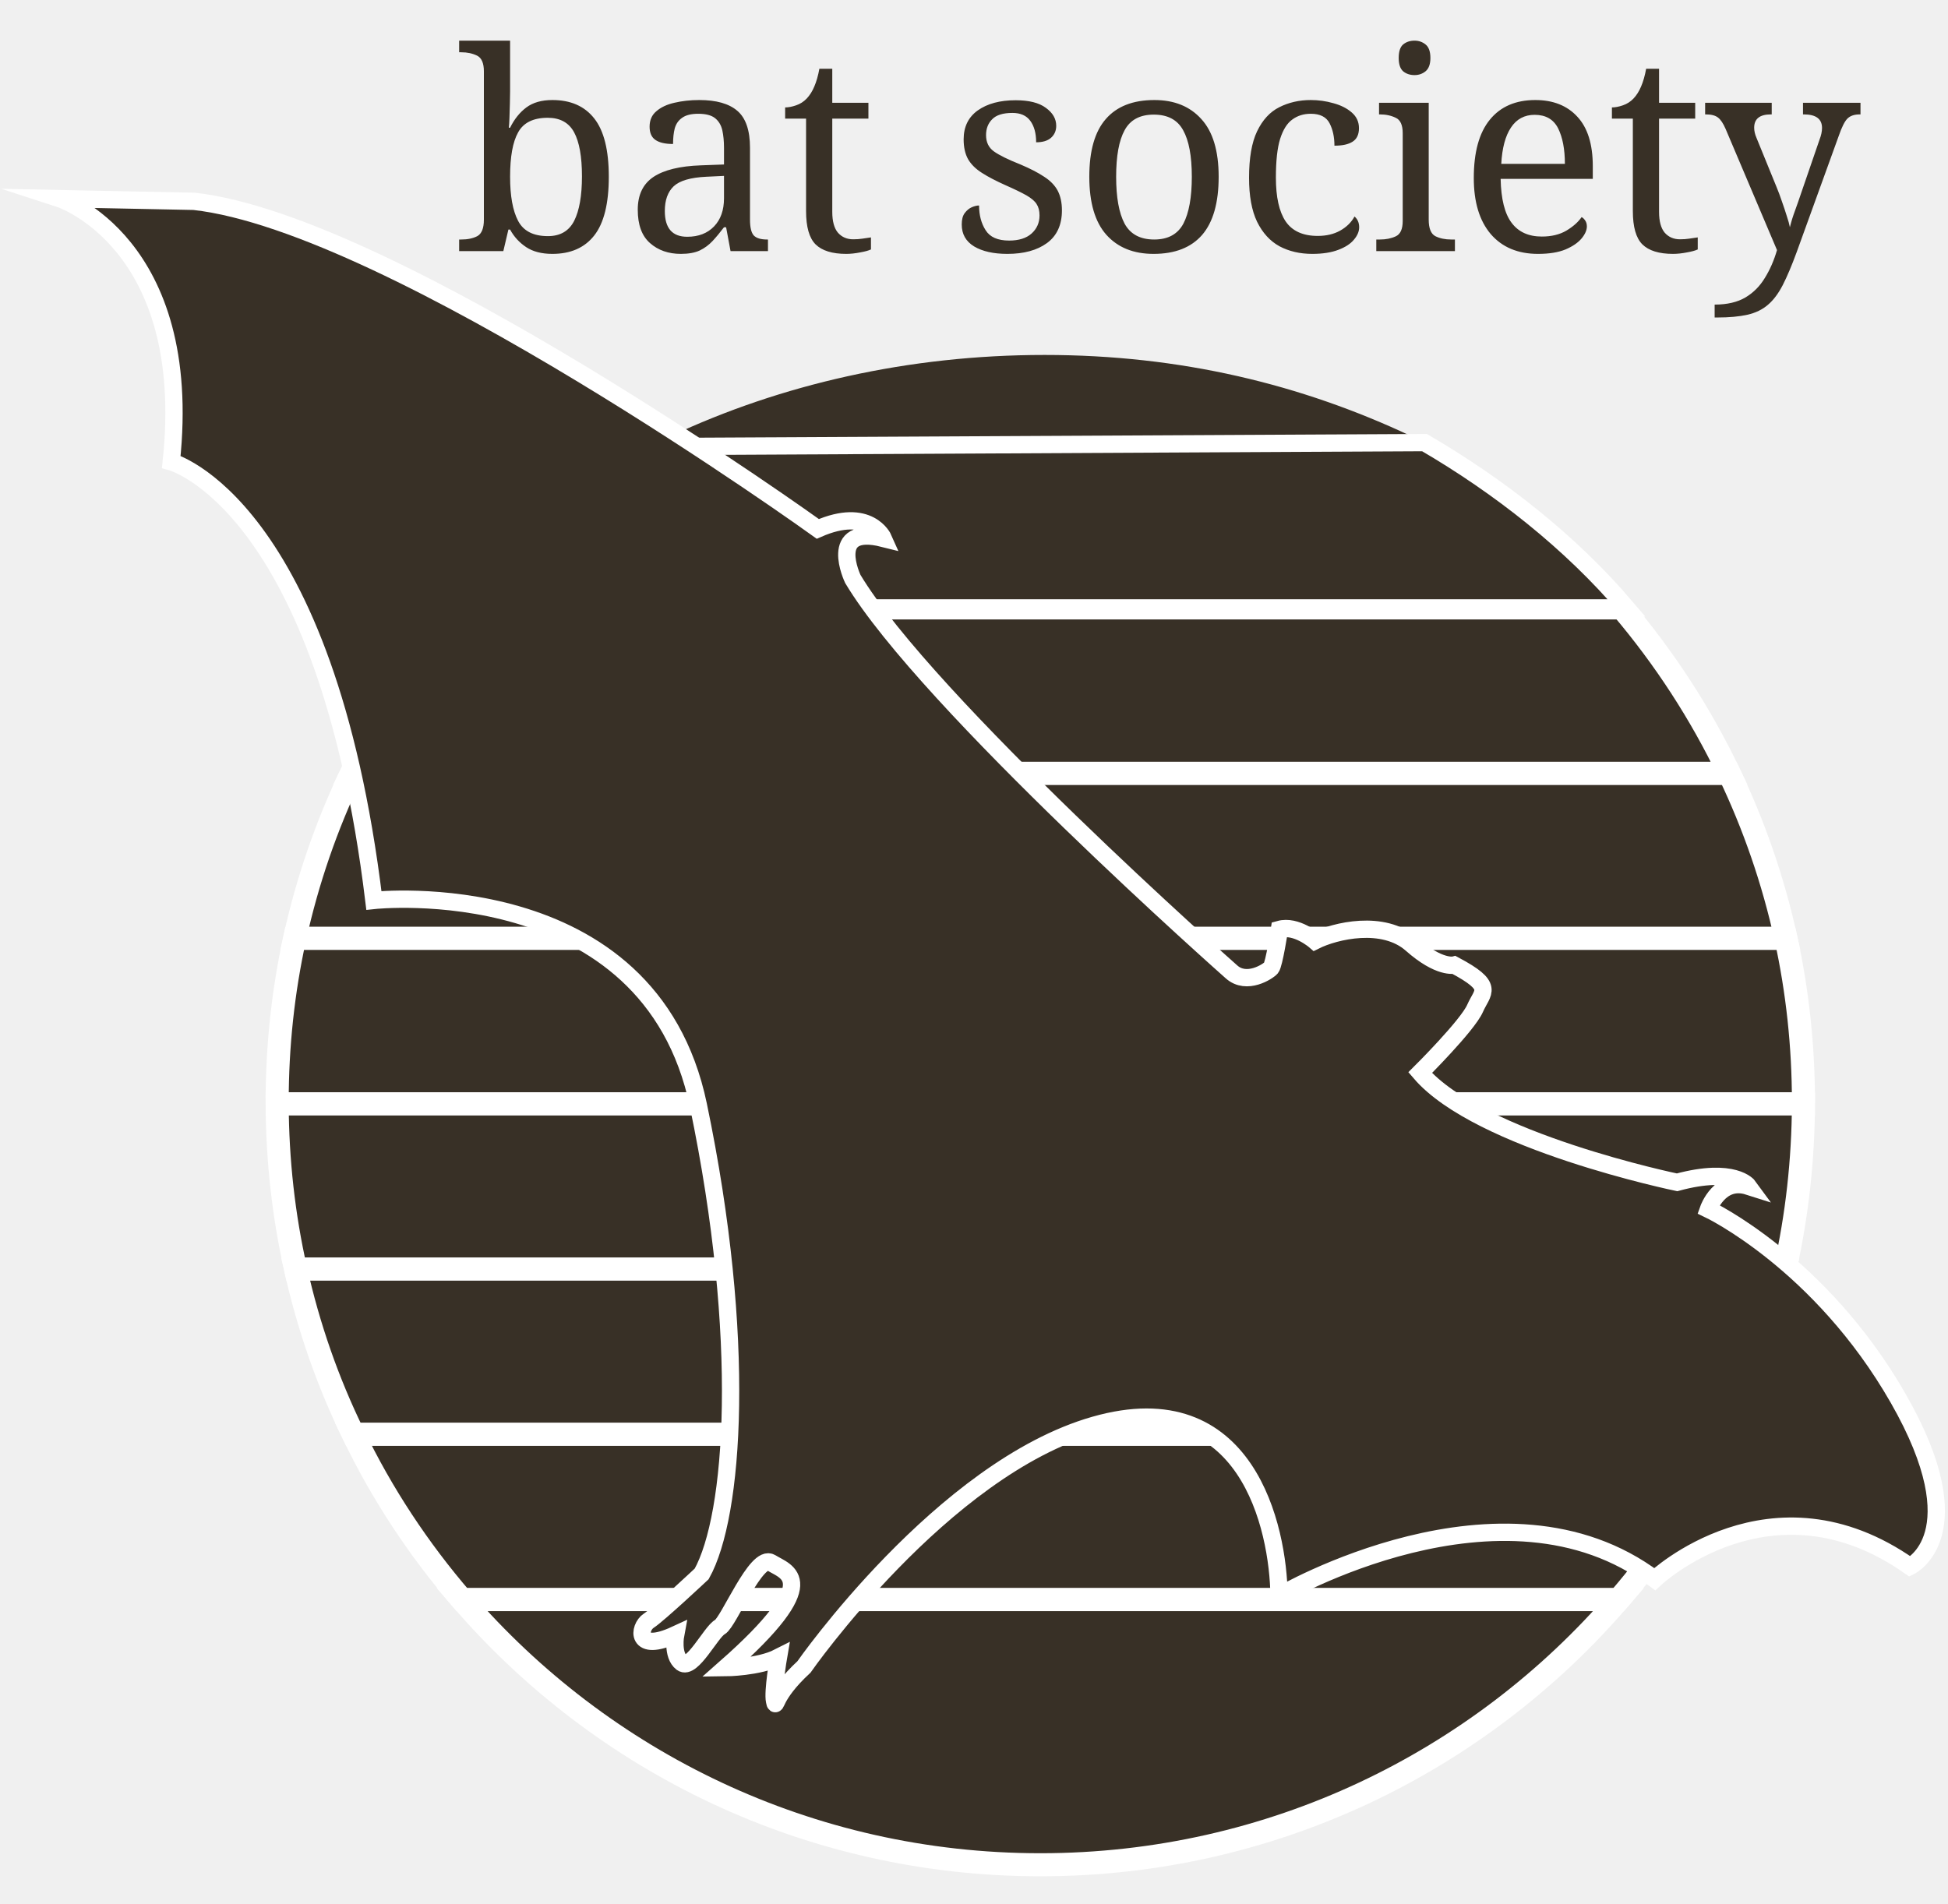
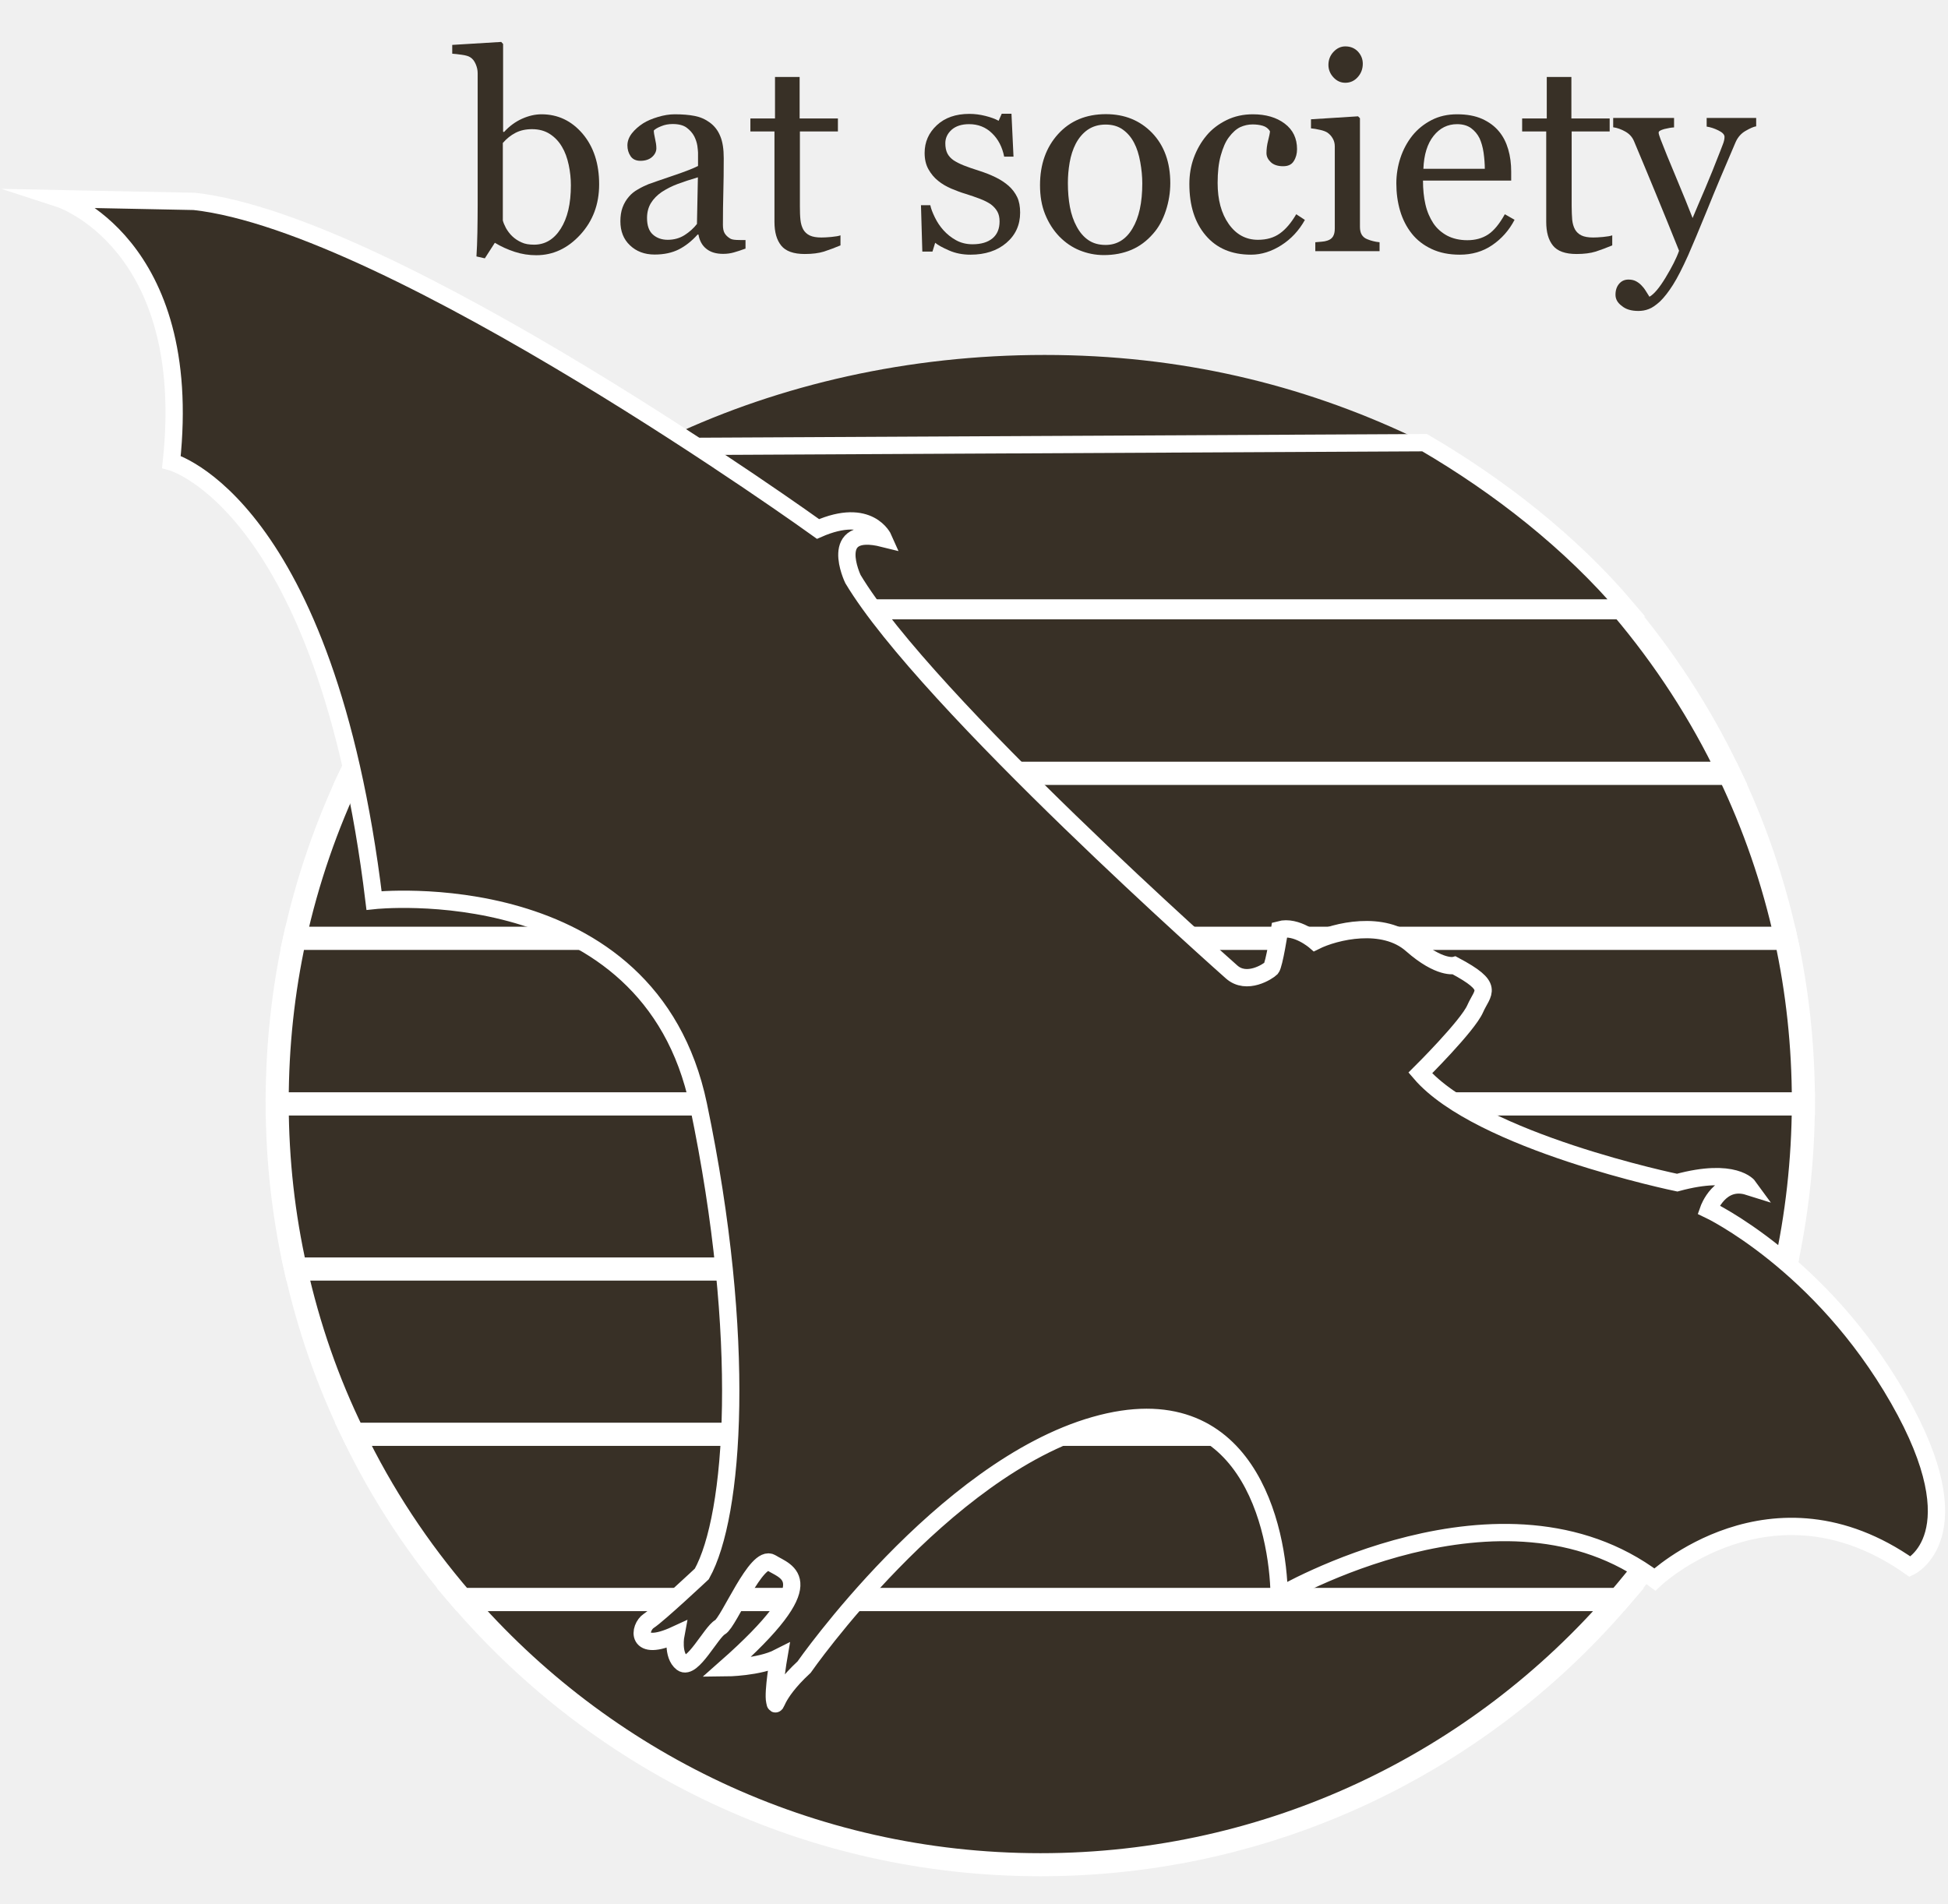
- <svg xmlns="http://www.w3.org/2000/svg" version="1.1" id="Layer_1" x="0px" y="0px" width="144px" height="140.74px" viewBox="0 0 144 140.74" enable-background="new 0 0 144 140.74" xml:space="preserve">
+ <svg xmlns="http://www.w3.org/2000/svg" version="1.1" id="Layer_1" x="0px" y="0px" width="144px" height="140.74px" viewBox="0 0 144 140.74" style="enable-background:new 0 0 144 140.74;" xml:space="preserve">
+   <style type="text/css">
+ 
+ 	.st0{enable-background:new    ;}
+ 	.st1{fill:#383026;stroke:#FFFFFF;stroke-width:1.279;stroke-miterlimit:10;}
+ 	.st2{fill:#383026;stroke:#FFFFFF;stroke-width:1.705;stroke-miterlimit:10;}
+ 	.st3{fill:#383026;stroke:#383026;stroke-width:1.473;stroke-miterlimit:10;}
+ 	.st4{fill:#383026;}
+ 
+ </style>
  <g>
-     <text transform="matrix(1 0 0 1 33.5664 18.5679)" fill="#383026" font-family="'Georgia'" font-size="20.461">bat society</text>
+     <g class="st0">
+       <path class="st4" d="M44.29,13.63c0,1.48-0.47,2.72-1.4,3.73s-2.01,1.51-3.25,1.51c-0.54,0-1.07-0.08-1.59-0.25    c-0.52-0.17-1.01-0.39-1.47-0.67l-0.74,1.15l-0.62-0.14c0.03-0.49,0.06-1.09,0.07-1.78c0.01-0.69,0.02-1.36,0.02-2.01V5.41    c0-0.23-0.05-0.45-0.15-0.68c-0.1-0.23-0.23-0.39-0.39-0.49c-0.13-0.09-0.34-0.15-0.63-0.19c-0.3-0.04-0.53-0.07-0.71-0.08V3.32    l3.62-0.22l0.14,0.15v6.49l0.07,0.02C37.65,9.33,38.1,9,38.59,8.78c0.49-0.22,0.97-0.33,1.44-0.33c1.21,0,2.22,0.48,3.04,1.44    C43.88,10.85,44.29,12.09,44.29,13.63z M42.2,13.7c0-0.49-0.05-1-0.16-1.51s-0.27-0.96-0.5-1.34c-0.23-0.39-0.52-0.7-0.89-0.94    c-0.37-0.24-0.81-0.36-1.32-0.36c-0.47,0-0.87,0.09-1.22,0.27c-0.35,0.18-0.66,0.43-0.94,0.75v5.73c0.04,0.16,0.12,0.35,0.23,0.56    c0.12,0.21,0.27,0.42,0.47,0.61c0.2,0.19,0.43,0.34,0.68,0.45c0.25,0.12,0.56,0.17,0.93,0.17c0.81,0,1.47-0.39,1.97-1.18    S42.2,15.07,42.2,13.7z" />
+       <path class="st4" d="M55.08,18.39c-0.31,0.11-0.59,0.21-0.82,0.27c-0.24,0.07-0.5,0.11-0.8,0.11c-0.52,0-0.93-0.12-1.24-0.37    c-0.31-0.24-0.51-0.6-0.59-1.06h-0.06c-0.43,0.48-0.9,0.85-1.39,1.1c-0.5,0.25-1.09,0.38-1.79,0.38c-0.74,0-1.35-0.23-1.82-0.68    c-0.48-0.45-0.71-1.05-0.71-1.78c0-0.38,0.05-0.72,0.16-1.02c0.11-0.3,0.27-0.57,0.48-0.81c0.17-0.2,0.39-0.38,0.66-0.53    c0.27-0.16,0.53-0.28,0.77-0.38c0.3-0.11,0.91-0.32,1.82-0.63c0.92-0.31,1.53-0.55,1.85-0.72v-0.99c0-0.09-0.02-0.25-0.05-0.5    c-0.04-0.25-0.12-0.48-0.23-0.7c-0.13-0.25-0.32-0.46-0.56-0.64c-0.24-0.18-0.59-0.27-1.03-0.27c-0.31,0-0.59,0.05-0.85,0.16    c-0.26,0.1-0.45,0.21-0.55,0.32c0,0.13,0.03,0.33,0.09,0.59s0.1,0.5,0.1,0.72c0,0.23-0.1,0.45-0.31,0.64s-0.5,0.29-0.87,0.29    c-0.33,0-0.58-0.12-0.73-0.35c-0.16-0.24-0.23-0.5-0.23-0.79c0-0.31,0.11-0.6,0.32-0.88c0.22-0.28,0.5-0.53,0.84-0.75    c0.3-0.19,0.66-0.34,1.09-0.47s0.84-0.2,1.25-0.2c0.56,0,1.05,0.04,1.46,0.12c0.42,0.08,0.79,0.24,1.13,0.49    c0.34,0.25,0.6,0.58,0.77,1c0.18,0.42,0.26,0.97,0.26,1.63c0,0.95-0.01,1.8-0.03,2.53c-0.02,0.74-0.03,1.54-0.03,2.41    c0,0.26,0.04,0.47,0.13,0.62s0.23,0.28,0.41,0.39c0.1,0.06,0.26,0.09,0.47,0.1s0.44,0.01,0.66,0.01V18.39z M51.59,13.11    c-0.57,0.17-1.06,0.33-1.49,0.49s-0.82,0.36-1.19,0.6c-0.33,0.23-0.6,0.5-0.79,0.81c-0.19,0.31-0.29,0.68-0.29,1.11    c0,0.55,0.14,0.96,0.43,1.22c0.29,0.26,0.66,0.39,1.1,0.39c0.47,0,0.89-0.12,1.25-0.35c0.36-0.23,0.66-0.5,0.91-0.82L51.59,13.11z    " />
+       <path class="st4" d="M62.14,18.14c-0.43,0.18-0.84,0.33-1.23,0.46c-0.39,0.12-0.86,0.18-1.42,0.18c-0.83,0-1.41-0.21-1.74-0.62    c-0.34-0.42-0.5-1-0.5-1.76V9.72h-1.78V8.76h1.82V5.69h1.82v3.07h2.83v0.96h-2.81v5.5c0,0.41,0.01,0.76,0.04,1.03    c0.03,0.28,0.1,0.52,0.21,0.72c0.11,0.19,0.27,0.34,0.48,0.44c0.21,0.1,0.5,0.15,0.86,0.15c0.17,0,0.41-0.01,0.73-0.04    c0.32-0.03,0.55-0.07,0.68-0.12V18.14z" />
+       <path class="st4" d="M74.56,13.74c0.27,0.24,0.48,0.52,0.63,0.83c0.15,0.31,0.22,0.7,0.22,1.15c0,0.91-0.34,1.66-1.02,2.24    s-1.57,0.87-2.65,0.87c-0.57,0-1.1-0.1-1.58-0.31s-0.83-0.4-1.03-0.57l-0.2,0.65h-0.75l-0.1-3.43h0.69    c0.05,0.26,0.17,0.56,0.34,0.91s0.38,0.66,0.63,0.94c0.26,0.29,0.57,0.54,0.93,0.74c0.36,0.2,0.77,0.3,1.22,0.3    c0.64,0,1.13-0.15,1.48-0.44c0.35-0.29,0.52-0.71,0.52-1.25c0-0.28-0.05-0.52-0.16-0.72c-0.11-0.2-0.27-0.38-0.48-0.54    c-0.22-0.15-0.49-0.29-0.81-0.41c-0.32-0.12-0.68-0.25-1.07-0.37c-0.31-0.09-0.66-0.22-1.04-0.38s-0.71-0.36-0.98-0.58    c-0.29-0.23-0.53-0.52-0.72-0.86c-0.19-0.34-0.28-0.74-0.28-1.2c0-0.81,0.3-1.49,0.9-2.05c0.6-0.56,1.4-0.84,2.41-0.84    c0.39,0,0.78,0.05,1.18,0.15c0.4,0.1,0.73,0.22,0.98,0.36l0.23-0.52h0.72l0.15,3.17h-0.69c-0.14-0.71-0.44-1.29-0.9-1.73    c-0.46-0.45-1.03-0.67-1.69-0.67c-0.55,0-0.98,0.14-1.29,0.41c-0.31,0.28-0.47,0.61-0.47,1c0,0.3,0.05,0.55,0.15,0.75    c0.1,0.2,0.26,0.37,0.46,0.51c0.2,0.13,0.45,0.26,0.75,0.38c0.3,0.12,0.68,0.25,1.12,0.39c0.44,0.14,0.85,0.3,1.24,0.49    S74.31,13.52,74.56,13.74z" />
+       <path class="st4" d="M86.51,13.54c0,0.69-0.11,1.37-0.33,2.04c-0.22,0.67-0.53,1.24-0.94,1.7c-0.46,0.53-0.99,0.93-1.6,1.19    c-0.61,0.26-1.29,0.39-2.04,0.39c-0.63,0-1.22-0.12-1.79-0.35s-1.07-0.58-1.51-1.03c-0.43-0.45-0.78-0.99-1.04-1.63    c-0.26-0.64-0.38-1.36-0.38-2.16c0-1.54,0.45-2.8,1.34-3.78s2.07-1.47,3.53-1.47c1.38,0,2.52,0.46,3.42,1.39    C86.06,10.76,86.51,12,86.51,13.54z M84.44,13.56c0-0.5-0.05-1.03-0.15-1.58c-0.1-0.56-0.25-1.03-0.45-1.41    c-0.21-0.41-0.49-0.74-0.84-0.99c-0.35-0.25-0.77-0.37-1.27-0.37c-0.51,0-0.95,0.13-1.32,0.38c-0.36,0.25-0.66,0.6-0.89,1.04    c-0.21,0.41-0.36,0.87-0.45,1.39c-0.09,0.52-0.13,1.02-0.13,1.51c0,0.64,0.05,1.23,0.15,1.77s0.27,1.03,0.5,1.45    c0.23,0.43,0.51,0.76,0.86,1s0.77,0.36,1.28,0.36c0.83,0,1.5-0.4,1.98-1.21C84.2,16.09,84.44,14.98,84.44,13.56z" />
+       <path class="st4" d="M92.48,18.83c-1.43,0-2.54-0.47-3.35-1.42c-0.81-0.95-1.21-2.21-1.21-3.81c0-0.69,0.11-1.34,0.33-1.94    c0.22-0.6,0.53-1.15,0.94-1.64c0.39-0.47,0.89-0.85,1.48-1.14c0.59-0.29,1.24-0.43,1.94-0.43c0.97,0,1.75,0.23,2.36,0.69    s0.91,1.09,0.91,1.89c0,0.33-0.08,0.63-0.24,0.88c-0.16,0.26-0.42,0.38-0.79,0.38c-0.39,0-0.7-0.1-0.91-0.3s-0.32-0.42-0.32-0.67    c0-0.3,0.04-0.61,0.12-0.92s0.13-0.55,0.14-0.69c-0.12-0.21-0.3-0.34-0.53-0.41s-0.49-0.1-0.76-0.1c-0.32,0-0.62,0.07-0.91,0.2    c-0.29,0.14-0.57,0.39-0.84,0.75c-0.25,0.33-0.44,0.78-0.6,1.35s-0.23,1.24-0.23,2.03c0,1.24,0.27,2.25,0.82,3.03    c0.55,0.78,1.27,1.17,2.16,1.17c0.65,0,1.19-0.16,1.62-0.47c0.44-0.31,0.84-0.79,1.21-1.42l0.64,0.42    c-0.44,0.79-1.02,1.41-1.74,1.87S93.25,18.83,92.48,18.83z" />
+       <path class="st4" d="M101.99,18.57h-4.76v-0.66c0.15-0.01,0.31-0.03,0.47-0.04c0.16-0.01,0.3-0.04,0.42-0.08    c0.19-0.06,0.33-0.16,0.42-0.31c0.09-0.15,0.13-0.34,0.13-0.58v-6.08c0-0.21-0.05-0.41-0.15-0.58c-0.1-0.18-0.23-0.32-0.4-0.44    c-0.13-0.08-0.31-0.15-0.55-0.2c-0.24-0.06-0.46-0.09-0.66-0.11V8.82l3.48-0.22l0.14,0.14v8.03c0,0.23,0.04,0.43,0.13,0.58    s0.23,0.27,0.42,0.34c0.15,0.06,0.29,0.11,0.43,0.14c0.14,0.04,0.29,0.06,0.47,0.08V18.57z M100.74,4.71    c0,0.38-0.12,0.71-0.37,0.99c-0.25,0.28-0.56,0.42-0.92,0.42c-0.34,0-0.63-0.13-0.88-0.4c-0.25-0.27-0.37-0.58-0.37-0.92    c0-0.37,0.12-0.69,0.37-0.96c0.25-0.27,0.54-0.41,0.88-0.41c0.38,0,0.69,0.13,0.93,0.38C100.62,4.07,100.74,4.37,100.74,4.71z" />
+       <path class="st4" d="M111.96,16.25c-0.41,0.79-0.97,1.41-1.66,1.88c-0.69,0.47-1.49,0.7-2.39,0.7c-0.79,0-1.49-0.14-2.08-0.42    c-0.6-0.28-1.09-0.66-1.47-1.14s-0.67-1.04-0.86-1.68c-0.19-0.64-0.28-1.32-0.28-2.03c0-0.64,0.1-1.27,0.3-1.88    s0.5-1.17,0.89-1.66c0.38-0.47,0.85-0.85,1.41-1.14c0.56-0.29,1.19-0.43,1.89-0.43c0.72,0,1.33,0.11,1.85,0.34    c0.51,0.23,0.93,0.54,1.25,0.93c0.31,0.37,0.53,0.81,0.68,1.32s0.22,1.06,0.22,1.65v0.66h-6.52c0,0.65,0.06,1.24,0.18,1.76    c0.12,0.53,0.32,0.99,0.58,1.39c0.26,0.39,0.6,0.69,1.02,0.92c0.42,0.22,0.92,0.34,1.5,0.34c0.59,0,1.1-0.14,1.53-0.42    c0.43-0.28,0.84-0.78,1.24-1.5L111.96,16.25z M109.76,12.49c0-0.37-0.03-0.77-0.09-1.2c-0.06-0.42-0.17-0.78-0.3-1.07    c-0.15-0.3-0.36-0.55-0.63-0.75c-0.27-0.19-0.61-0.29-1.03-0.29c-0.7,0-1.28,0.29-1.74,0.87s-0.71,1.39-0.75,2.43H109.76z" />
+       <path class="st4" d="M119.19,18.14c-0.43,0.18-0.84,0.33-1.23,0.46c-0.39,0.12-0.86,0.18-1.42,0.18c-0.83,0-1.41-0.21-1.74-0.62    c-0.34-0.42-0.5-1-0.5-1.76V9.72h-1.78V8.76h1.82V5.69h1.82v3.07h2.83v0.96h-2.81v5.5c0,0.41,0.02,0.76,0.04,1.03    c0.03,0.28,0.1,0.52,0.21,0.72c0.11,0.19,0.27,0.34,0.48,0.44c0.21,0.1,0.5,0.15,0.86,0.15c0.17,0,0.41-0.01,0.73-0.04    s0.55-0.07,0.68-0.12V18.14z" />
+       <path class="st4" d="M119.42,21.79c0-0.33,0.09-0.6,0.27-0.81c0.18-0.21,0.41-0.31,0.69-0.31c0.21,0,0.4,0.04,0.55,0.12    c0.15,0.08,0.29,0.18,0.41,0.31c0.1,0.1,0.21,0.23,0.32,0.41s0.2,0.31,0.27,0.43c0.33-0.18,0.73-0.65,1.19-1.41s0.8-1.42,1-1.99    c-0.63-1.58-1.21-2.99-1.72-4.23c-0.51-1.25-1.05-2.53-1.61-3.87c-0.13-0.31-0.34-0.54-0.64-0.71c-0.3-0.17-0.6-0.28-0.9-0.32    V8.72h4.5v0.7c-0.2,0.01-0.44,0.05-0.72,0.12c-0.28,0.08-0.42,0.16-0.42,0.26c0,0.04,0.01,0.11,0.04,0.2    c0.03,0.09,0.07,0.19,0.1,0.29c0.25,0.66,0.64,1.61,1.16,2.85s0.92,2.23,1.21,2.98c0.3-0.71,0.61-1.45,0.94-2.21    c0.32-0.76,0.69-1.66,1.09-2.7c0.05-0.13,0.11-0.3,0.2-0.52c0.09-0.22,0.13-0.41,0.13-0.57c0-0.17-0.15-0.33-0.46-0.48    c-0.3-0.15-0.59-0.24-0.86-0.28V8.72h3.66v0.62c-0.2,0.03-0.46,0.15-0.79,0.34s-0.57,0.47-0.73,0.83    c-0.79,1.84-1.5,3.51-2.11,5.03c-0.62,1.51-1.08,2.62-1.4,3.34c-0.42,0.93-0.79,1.66-1.12,2.18c-0.33,0.52-0.65,0.93-0.96,1.23    c-0.31,0.28-0.58,0.47-0.83,0.56c-0.25,0.1-0.51,0.14-0.77,0.14c-0.52,0-0.93-0.12-1.22-0.37    C119.57,22.39,119.42,22.11,119.42,21.79z" />
+     </g>
    <g>
-       <path fill="#383026" stroke="#FFFFFF" stroke-width="1.705" stroke-miterlimit="10" d="M127.703,106.039    c-2.144,4.435-4.857,8.53-8.049,12.23h-85.51c-3.186-3.7-5.899-7.796-8.03-12.23H127.703z" />
-       <path fill="#383026" stroke="#FFFFFF" stroke-width="1.705" stroke-miterlimit="10" d="M34.145,118.269h85.51    c-10.329,12.001-25.658,19.604-42.748,19.604C59.807,137.874,44.496,130.27,34.145,118.269z" />
-       <path fill="#383026" stroke="#FFFFFF" stroke-width="1.705" stroke-miterlimit="10" d="M133.314,81.606    c-0.017,4.195-0.478,8.289-1.363,12.228H21.852c-0.887-3.938-1.347-8.032-1.363-12.228H133.314z" />
-       <path fill="#383026" stroke="#FFFFFF" stroke-width="1.705" stroke-miterlimit="10" d="M131.951,93.833    c-0.958,4.277-2.388,8.373-4.248,12.205H26.115c-1.876-3.832-3.309-7.928-4.263-12.205H131.951z" />
-       <path fill="#383026" stroke="#FFFFFF" stroke-width="1.705" stroke-miterlimit="10" d="M132.02,69.381H21.784    c0.939-4.278,2.354-8.355,4.195-12.207h101.846C129.666,61.026,131.08,65.103,132.02,69.381z" />
-       <path fill="#383026" stroke="#FFFFFF" stroke-width="1.705" stroke-miterlimit="10" d="M127.824,57.174H25.979    c2.113-4.434,4.791-8.526,7.929-12.227h85.989C123.035,48.648,125.709,52.74,127.824,57.174z" />
-       <path fill="#383026" stroke="#383026" stroke-width="1.473" stroke-miterlimit="10" d="M104.021,32.919H49.875    C57.9,29.151,67.24,26.98,77.218,26.98C87.182,26.98,95.996,29.138,104.021,32.919z" />
-       <path fill="#383026" stroke="#FFFFFF" stroke-width="1.705" stroke-miterlimit="10" d="M133.314,81.47v0.136H20.489V81.47    c0-4.145,0.441-8.2,1.294-12.089H132.02C132.871,73.27,133.314,77.326,133.314,81.47z" />
-       <path fill="#383026" stroke="#FFFFFF" stroke-width="1.279" stroke-miterlimit="10" d="M120.241,44.947H33.567    c4.125-4.839,8.524-8.69,14.067-11.929l57.667-0.294C110.824,35.946,116.117,40.089,120.241,44.947z" />
+       <path class="st2" d="M127.7,106.04c-2.14,4.43-4.86,8.53-8.05,12.23H34.14c-3.19-3.7-5.9-7.79-8.03-12.23H127.7z" />
+       <path class="st2" d="M34.15,118.27h85.51c-10.33,12-25.66,19.6-42.75,19.6C59.81,137.87,44.5,130.27,34.15,118.27z" />
+       <path class="st2" d="M133.31,81.61c-0.02,4.19-0.48,8.29-1.36,12.23H21.85c-0.89-3.94-1.35-8.03-1.36-12.23H133.31z" />
+       <path class="st2" d="M131.95,93.83c-0.96,4.28-2.39,8.37-4.25,12.21H26.12c-1.88-3.83-3.31-7.93-4.26-12.21H131.95z" />
+       <path class="st2" d="M132.02,69.38H21.78c0.94-4.28,2.35-8.35,4.19-12.21h101.85C129.67,61.03,131.08,65.1,132.02,69.38z" />
+       <path class="st2" d="M127.82,57.17H25.98c2.11-4.43,4.79-8.53,7.93-12.23h85.99C123.04,48.65,125.71,52.74,127.82,57.17z" />
+       <path class="st3" d="M104.02,32.92H49.88c8.02-3.77,17.37-5.94,27.34-5.94C87.18,26.98,96,29.14,104.02,32.92z" />
+       <path class="st2" d="M133.31,81.47v0.14H20.49v-0.14c0-4.14,0.44-8.2,1.29-12.09h110.24C132.87,73.27,133.31,77.33,133.31,81.47z" />
+       <path class="st1" d="M120.24,44.95H33.57c4.12-4.84,8.52-8.69,14.07-11.93l57.67-0.29C110.82,35.95,116.12,40.09,120.24,44.95z" />
    </g>
-     <path fill="#383026" stroke="#FFFFFF" stroke-width="1.279" stroke-miterlimit="10" d="M91.037,71.858   c0,0-22.541-19.938-27.994-29.051c0,0-1.936-4.054,2.256-3c0,0-1.045-2.373-4.844-0.703c0,0-31.358-22.58-46.108-24.218L4.4,14.685   c0,0,9.996,3.252,8.26,19.462c0,0,11.416,3.086,14.979,32.427c0,0,20.362-2.203,23.983,15.133   c3.617,17.34,2.637,30.379,0.249,34.659c0,0-3.195,3-3.922,3.469c-0.732,0.478-1.032,2.421,1.996,1.022   c0,0-0.288,1.521,0.458,2.088c0.75,0.561,2.161-2.294,2.812-2.645c0.653-0.355,2.699-5.452,3.791-4.758   c1.092,0.7,4.05,1.221-3.365,7.76c0,0,2.45-0.024,3.904-0.765c0,0-0.44,2.56-0.289,3.228c0.144,0.652-0.178-0.339,2.173-2.516   c0,0,10.218-14.667,21.494-17.885c11.276-3.224,13.57,7.634,13.627,12.626c0,0,16.522-9.696,27.771-1.233   c0,0,8.621-8.157,18.865-0.938c0,0,4.909-2.327-0.861-12.419c-5.772-10.086-14.036-13.994-14.036-13.994s0.832-2.374,2.958-1.697   c0,0-1.045-1.437-5.276-0.293c0,0-14.634-3.022-18.99-8.109c0,0,3.505-3.483,4.059-4.753c0.556-1.268,1.491-1.591-1.543-3.204   c0,0-1.084,0.295-3.156-1.538c-2.075-1.836-5.638-1.004-7.142-0.251c0,0-1.372-1.192-2.619-0.846c0,0-0.396,2.587-0.618,2.846   C93.738,71.82,92.16,72.861,91.037,71.858z" />
+     <path class="st1" d="M91.04,71.86c0,0-22.54-19.94-27.99-29.05c0,0-1.94-4.05,2.26-3c0,0-1.04-2.37-4.84-0.7   c0,0-31.36-22.58-46.11-24.22l-9.95-0.2c0,0,10,3.25,8.26,19.46c0,0,11.42,3.09,14.98,32.43c0,0,20.36-2.2,23.98,15.13   c3.62,17.34,2.64,30.38,0.25,34.66c0,0-3.2,3-3.92,3.47c-0.73,0.48-1.03,2.42,2,1.02c0,0-0.29,1.52,0.46,2.09   c0.75,0.56,2.16-2.29,2.81-2.64c0.65-0.36,2.7-5.45,3.79-4.76c1.09,0.7,4.05,1.22-3.36,7.76c0,0,2.45-0.02,3.9-0.76   c0,0-0.44,2.56-0.29,3.23c0.14,0.65-0.18-0.34,2.17-2.52c0,0,10.22-14.67,21.49-17.88c11.28-3.22,13.57,7.63,13.63,12.63   c0,0,16.52-9.7,27.77-1.23c0,0,8.62-8.16,18.87-0.94c0,0,4.91-2.33-0.86-12.42c-5.77-10.09-14.04-13.99-14.04-13.99   s0.83-2.37,2.96-1.7c0,0-1.04-1.44-5.28-0.29c0,0-14.63-3.02-18.99-8.11c0,0,3.51-3.48,4.06-4.75c0.56-1.27,1.49-1.59-1.54-3.2   c0,0-1.08,0.29-3.16-1.54c-2.08-1.84-5.64-1-7.14-0.25c0,0-1.37-1.19-2.62-0.85c0,0-0.4,2.59-0.62,2.85   C93.74,71.82,92.16,72.86,91.04,71.86z" />
  </g>
</svg>
